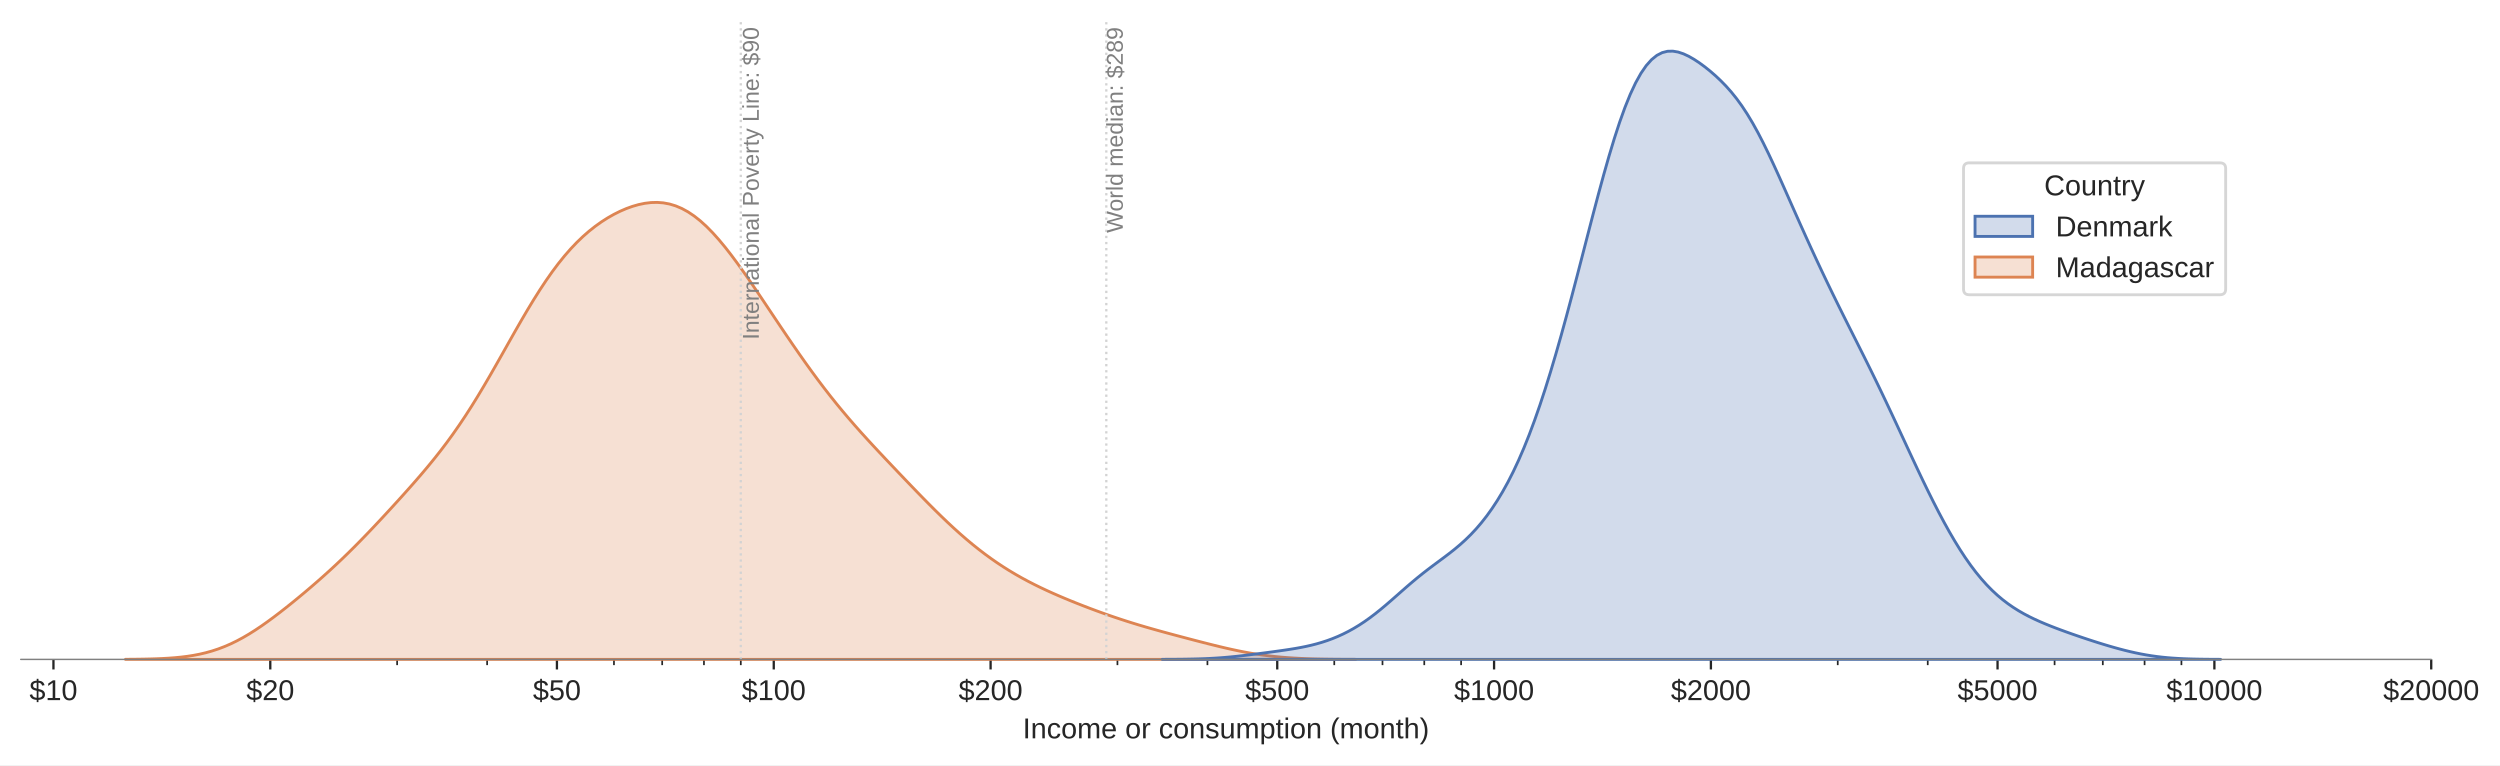
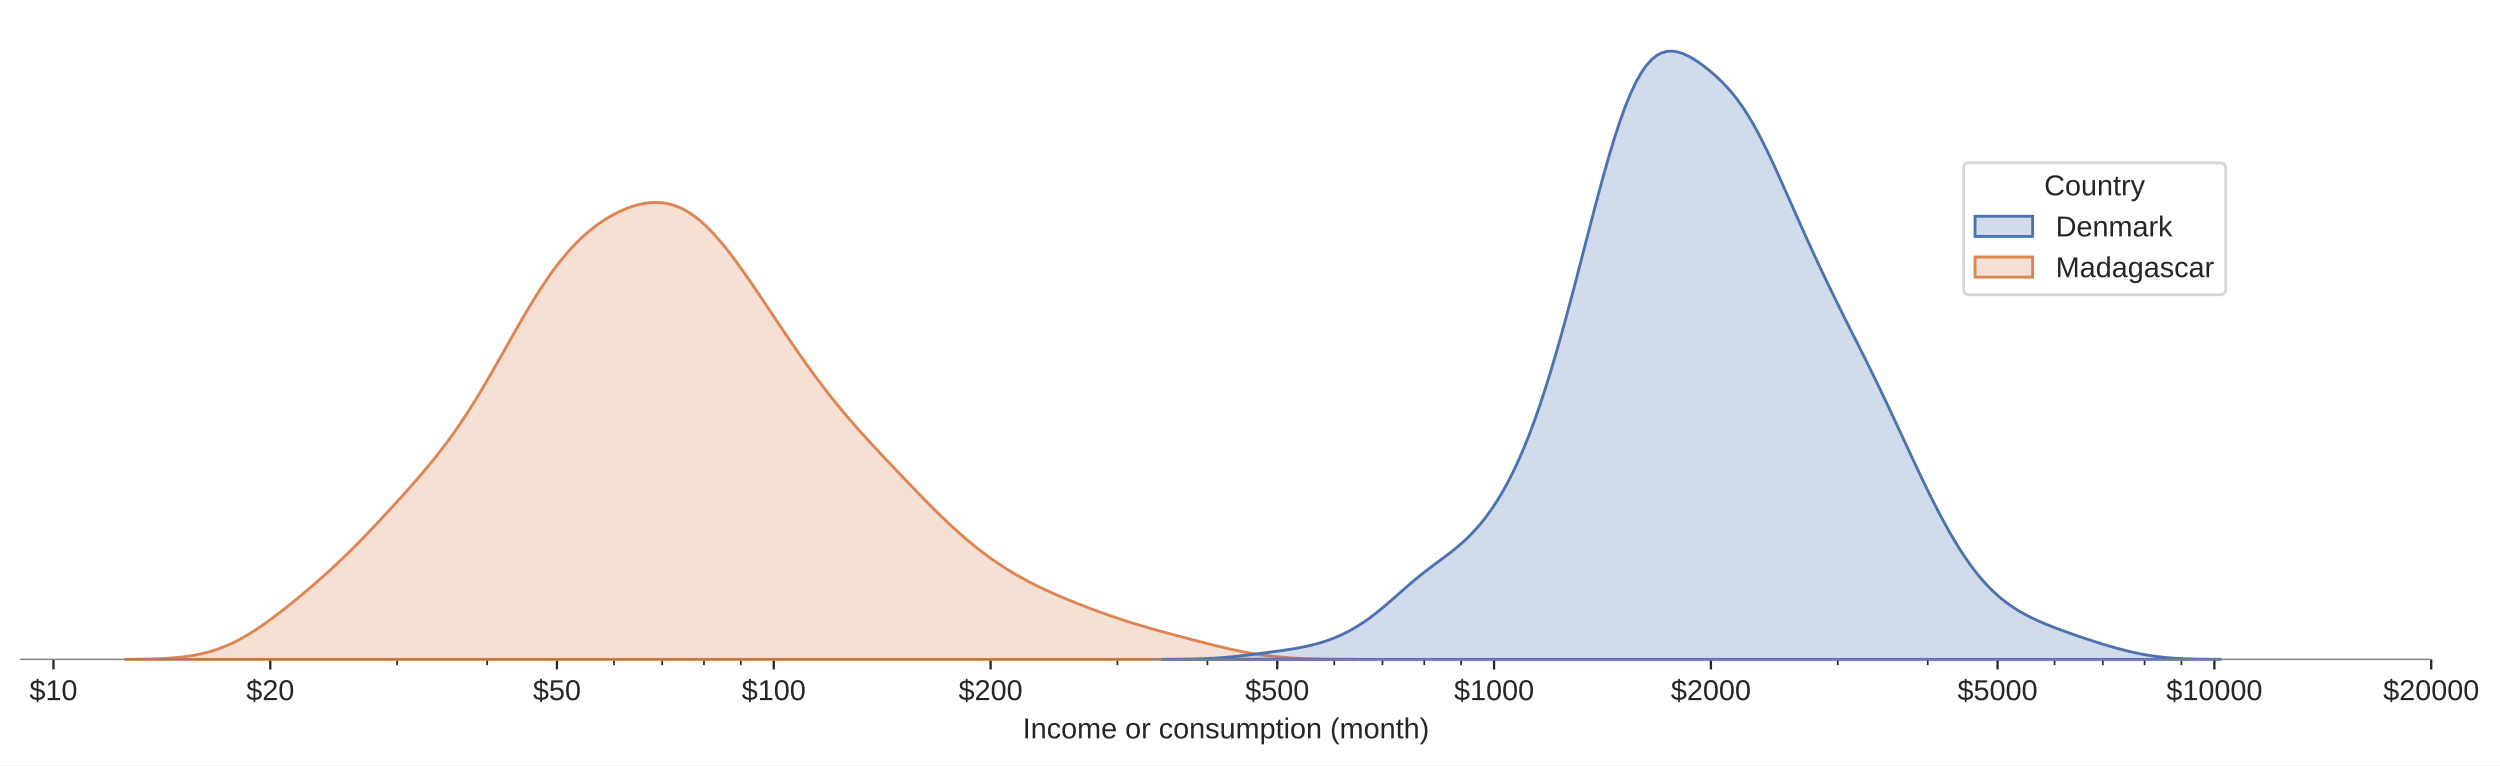
<svg xmlns="http://www.w3.org/2000/svg" xmlns:xlink="http://www.w3.org/1999/xlink" width="868.083pt" height="265.69pt" viewBox="0 0 868.083 265.69" version="1.1">
  <defs>
    <style type="text/css">*{stroke-linejoin: round; stroke-linecap: butt}</style>
  </defs>
  <g id="figure_1">
    <g id="patch_1">
      <path d="M 0 265.69  L 868.083 265.69  L 868.083 0  L 0 0  z " style="fill: #ffffff" />
    </g>
    <g id="axes_1">
      <g id="patch_2">
        <path d="M 7.2 228.96  L 844.2 228.96  L 844.2 7.2  L 7.2 7.2  z " style="fill: #ffffff" />
      </g>
      <g id="matplotlib.axis_1">
        <g id="xtick_1">
          <g id="line2d_1">
            <defs>
-               <path id="m0b70993d41" d="M 0 0  L 0 3.5  " style="stroke: #262626; stroke-width: 0.8" />
+               <path id="m5a8d6714c1" d="M 0 0  L 0 3.5  " style="stroke: #262626; stroke-width: 0.8" />
            </defs>
            <g>
-               <use xlink:href="#m0b70993d41" x="18.559" y="228.96" style="fill: #262626; stroke: #262626; stroke-width: 0.8" />
+               <use xlink:href="#m5a8d6714c1" x="18.559" y="228.96" style="fill: #262626; stroke: #262626; stroke-width: 0.8" />
            </g>
          </g>
          <g id="text_1">
            <text style="font-size: 10px; font-family: 'Arial', 'DejaVu Sans', 'Liberation Sans', 'Bitstream Vera Sans', sans-serif; text-anchor: middle; fill: #262626" x="18.559" y="243.118" transform="rotate(-0 18.55893 243.1178)">$10</text>
          </g>
        </g>
        <g id="xtick_2">
          <g id="line2d_2">
            <g>
-               <use xlink:href="#m0b70993d41" x="93.851" y="228.96" style="fill: #262626; stroke: #262626; stroke-width: 0.8" />
+               <use xlink:href="#m5a8d6714c1" x="93.851" y="228.96" style="fill: #262626; stroke: #262626; stroke-width: 0.8" />
            </g>
          </g>
          <g id="text_2">
            <text style="font-size: 10px; font-family: 'Arial', 'DejaVu Sans', 'Liberation Sans', 'Bitstream Vera Sans', sans-serif; text-anchor: middle; fill: #262626" x="93.851" y="243.118" transform="rotate(-0 93.8514 243.1178)">$20</text>
          </g>
        </g>
        <g id="xtick_3">
          <g id="line2d_3">
            <g>
-               <use xlink:href="#m0b70993d41" x="193.383" y="228.96" style="fill: #262626; stroke: #262626; stroke-width: 0.8" />
+               <use xlink:href="#m5a8d6714c1" x="193.383" y="228.96" style="fill: #262626; stroke: #262626; stroke-width: 0.8" />
            </g>
          </g>
          <g id="text_3">
            <text style="font-size: 10px; font-family: 'Arial', 'DejaVu Sans', 'Liberation Sans', 'Bitstream Vera Sans', sans-serif; text-anchor: middle; fill: #262626" x="193.383" y="243.118" transform="rotate(-0 193.3826 243.1178)">$50</text>
          </g>
        </g>
        <g id="xtick_4">
          <g id="line2d_4">
            <g>
-               <use xlink:href="#m0b70993d41" x="268.675" y="228.96" style="fill: #262626; stroke: #262626; stroke-width: 0.8" />
+               <use xlink:href="#m5a8d6714c1" x="268.675" y="228.96" style="fill: #262626; stroke: #262626; stroke-width: 0.8" />
            </g>
          </g>
          <g id="text_4">
            <text style="font-size: 10px; font-family: 'Arial', 'DejaVu Sans', 'Liberation Sans', 'Bitstream Vera Sans', sans-serif; text-anchor: middle; fill: #262626" x="268.675" y="243.118" transform="rotate(-0 268.6751 243.1178)">$100</text>
          </g>
        </g>
        <g id="xtick_5">
          <g id="line2d_5">
            <g>
-               <use xlink:href="#m0b70993d41" x="343.968" y="228.96" style="fill: #262626; stroke: #262626; stroke-width: 0.8" />
+               <use xlink:href="#m5a8d6714c1" x="343.968" y="228.96" style="fill: #262626; stroke: #262626; stroke-width: 0.8" />
            </g>
          </g>
          <g id="text_5">
            <text style="font-size: 10px; font-family: 'Arial', 'DejaVu Sans', 'Liberation Sans', 'Bitstream Vera Sans', sans-serif; text-anchor: middle; fill: #262626" x="343.968" y="243.118" transform="rotate(-0 343.9676 243.1178)">$200</text>
          </g>
        </g>
        <g id="xtick_6">
          <g id="line2d_6">
            <g>
-               <use xlink:href="#m0b70993d41" x="443.499" y="228.96" style="fill: #262626; stroke: #262626; stroke-width: 0.8" />
+               <use xlink:href="#m5a8d6714c1" x="443.499" y="228.96" style="fill: #262626; stroke: #262626; stroke-width: 0.8" />
            </g>
          </g>
          <g id="text_6">
            <text style="font-size: 10px; font-family: 'Arial', 'DejaVu Sans', 'Liberation Sans', 'Bitstream Vera Sans', sans-serif; text-anchor: middle; fill: #262626" x="443.499" y="243.118" transform="rotate(-0 443.4988 243.1178)">$500</text>
          </g>
        </g>
        <g id="xtick_7">
          <g id="line2d_7">
            <g>
-               <use xlink:href="#m0b70993d41" x="518.791" y="228.96" style="fill: #262626; stroke: #262626; stroke-width: 0.8" />
+               <use xlink:href="#m5a8d6714c1" x="518.791" y="228.96" style="fill: #262626; stroke: #262626; stroke-width: 0.8" />
            </g>
          </g>
          <g id="text_7">
            <text style="font-size: 10px; font-family: 'Arial', 'DejaVu Sans', 'Liberation Sans', 'Bitstream Vera Sans', sans-serif; text-anchor: middle; fill: #262626" x="518.791" y="243.118" transform="rotate(-0 518.7913 243.1178)">$1000</text>
          </g>
        </g>
        <g id="xtick_8">
          <g id="line2d_8">
            <g>
-               <use xlink:href="#m0b70993d41" x="594.084" y="228.96" style="fill: #262626; stroke: #262626; stroke-width: 0.8" />
+               <use xlink:href="#m5a8d6714c1" x="594.084" y="228.96" style="fill: #262626; stroke: #262626; stroke-width: 0.8" />
            </g>
          </g>
          <g id="text_8">
            <text style="font-size: 10px; font-family: 'Arial', 'DejaVu Sans', 'Liberation Sans', 'Bitstream Vera Sans', sans-serif; text-anchor: middle; fill: #262626" x="594.084" y="243.118" transform="rotate(-0 594.0838 243.1178)">$2000</text>
          </g>
        </g>
        <g id="xtick_9">
          <g id="line2d_9">
            <g>
-               <use xlink:href="#m0b70993d41" x="693.615" y="228.96" style="fill: #262626; stroke: #262626; stroke-width: 0.8" />
+               <use xlink:href="#m5a8d6714c1" x="693.615" y="228.96" style="fill: #262626; stroke: #262626; stroke-width: 0.8" />
            </g>
          </g>
          <g id="text_9">
            <text style="font-size: 10px; font-family: 'Arial', 'DejaVu Sans', 'Liberation Sans', 'Bitstream Vera Sans', sans-serif; text-anchor: middle; fill: #262626" x="693.615" y="243.118" transform="rotate(-0 693.615 243.1178)">$5000</text>
          </g>
        </g>
        <g id="xtick_10">
          <g id="line2d_10">
            <g>
-               <use xlink:href="#m0b70993d41" x="768.908" y="228.96" style="fill: #262626; stroke: #262626; stroke-width: 0.8" />
+               <use xlink:href="#m5a8d6714c1" x="768.908" y="228.96" style="fill: #262626; stroke: #262626; stroke-width: 0.8" />
            </g>
          </g>
          <g id="text_10">
            <text style="font-size: 10px; font-family: 'Arial', 'DejaVu Sans', 'Liberation Sans', 'Bitstream Vera Sans', sans-serif; text-anchor: middle; fill: #262626" x="768.908" y="243.118" transform="rotate(-0 768.9075 243.1178)">$10000</text>
          </g>
        </g>
        <g id="xtick_11">
          <g id="line2d_11">
            <g>
-               <use xlink:href="#m0b70993d41" x="844.2" y="228.96" style="fill: #262626; stroke: #262626; stroke-width: 0.8" />
+               <use xlink:href="#m5a8d6714c1" x="844.2" y="228.96" style="fill: #262626; stroke: #262626; stroke-width: 0.8" />
            </g>
          </g>
          <g id="text_11">
            <text style="font-size: 10px; font-family: 'Arial', 'DejaVu Sans', 'Liberation Sans', 'Bitstream Vera Sans', sans-serif; text-anchor: middle; fill: #262626" x="844.2" y="243.118" transform="rotate(-0 844.2 243.1178)">$20000</text>
          </g>
        </g>
        <g id="xtick_12">
          <g id="line2d_12">
            <defs>
-               <path id="md8cd0e84b5" d="M 0 0  L 0 2  " style="stroke: #262626; stroke-width: 0.6" />
+               <path id="md06a1cf1b7" d="M 0 0  L 0 2  " style="stroke: #262626; stroke-width: 0.6" />
            </defs>
            <g>
-               <use xlink:href="#md8cd0e84b5" x="137.895" y="228.96" style="fill: #262626; stroke: #262626; stroke-width: 0.6" />
+               <use xlink:href="#md06a1cf1b7" x="137.895" y="228.96" style="fill: #262626; stroke: #262626; stroke-width: 0.6" />
            </g>
          </g>
        </g>
        <g id="xtick_13">
          <g id="line2d_13">
            <g>
-               <use xlink:href="#md8cd0e84b5" x="169.144" y="228.96" style="fill: #262626; stroke: #262626; stroke-width: 0.6" />
+               <use xlink:href="#md06a1cf1b7" x="169.144" y="228.96" style="fill: #262626; stroke: #262626; stroke-width: 0.6" />
            </g>
          </g>
        </g>
        <g id="xtick_14">
          <g id="line2d_14">
            <g>
-               <use xlink:href="#md8cd0e84b5" x="213.187" y="228.96" style="fill: #262626; stroke: #262626; stroke-width: 0.6" />
+               <use xlink:href="#md06a1cf1b7" x="213.187" y="228.96" style="fill: #262626; stroke: #262626; stroke-width: 0.6" />
            </g>
          </g>
        </g>
        <g id="xtick_15">
          <g id="line2d_15">
            <g>
-               <use xlink:href="#md8cd0e84b5" x="229.932" y="228.96" style="fill: #262626; stroke: #262626; stroke-width: 0.6" />
+               <use xlink:href="#md06a1cf1b7" x="229.932" y="228.96" style="fill: #262626; stroke: #262626; stroke-width: 0.6" />
            </g>
          </g>
        </g>
        <g id="xtick_16">
          <g id="line2d_16">
            <g>
-               <use xlink:href="#md8cd0e84b5" x="244.436" y="228.96" style="fill: #262626; stroke: #262626; stroke-width: 0.6" />
+               <use xlink:href="#md06a1cf1b7" x="244.436" y="228.96" style="fill: #262626; stroke: #262626; stroke-width: 0.6" />
            </g>
          </g>
        </g>
        <g id="xtick_17">
          <g id="line2d_17">
            <g>
-               <use xlink:href="#md8cd0e84b5" x="257.23" y="228.96" style="fill: #262626; stroke: #262626; stroke-width: 0.6" />
+               <use xlink:href="#md06a1cf1b7" x="257.23" y="228.96" style="fill: #262626; stroke: #262626; stroke-width: 0.6" />
            </g>
          </g>
        </g>
        <g id="xtick_18">
          <g id="line2d_18">
            <g>
-               <use xlink:href="#md8cd0e84b5" x="388.011" y="228.96" style="fill: #262626; stroke: #262626; stroke-width: 0.6" />
+               <use xlink:href="#md06a1cf1b7" x="388.011" y="228.96" style="fill: #262626; stroke: #262626; stroke-width: 0.6" />
            </g>
          </g>
        </g>
        <g id="xtick_19">
          <g id="line2d_19">
            <g>
-               <use xlink:href="#md8cd0e84b5" x="419.26" y="228.96" style="fill: #262626; stroke: #262626; stroke-width: 0.6" />
+               <use xlink:href="#md06a1cf1b7" x="419.26" y="228.96" style="fill: #262626; stroke: #262626; stroke-width: 0.6" />
            </g>
          </g>
        </g>
        <g id="xtick_20">
          <g id="line2d_20">
            <g>
-               <use xlink:href="#md8cd0e84b5" x="463.303" y="228.96" style="fill: #262626; stroke: #262626; stroke-width: 0.6" />
+               <use xlink:href="#md06a1cf1b7" x="463.303" y="228.96" style="fill: #262626; stroke: #262626; stroke-width: 0.6" />
            </g>
          </g>
        </g>
        <g id="xtick_21">
          <g id="line2d_21">
            <g>
-               <use xlink:href="#md8cd0e84b5" x="480.048" y="228.96" style="fill: #262626; stroke: #262626; stroke-width: 0.6" />
+               <use xlink:href="#md06a1cf1b7" x="480.048" y="228.96" style="fill: #262626; stroke: #262626; stroke-width: 0.6" />
            </g>
          </g>
        </g>
        <g id="xtick_22">
          <g id="line2d_22">
            <g>
-               <use xlink:href="#md8cd0e84b5" x="494.553" y="228.96" style="fill: #262626; stroke: #262626; stroke-width: 0.6" />
+               <use xlink:href="#md06a1cf1b7" x="494.553" y="228.96" style="fill: #262626; stroke: #262626; stroke-width: 0.6" />
            </g>
          </g>
        </g>
        <g id="xtick_23">
          <g id="line2d_23">
            <g>
-               <use xlink:href="#md8cd0e84b5" x="507.347" y="228.96" style="fill: #262626; stroke: #262626; stroke-width: 0.6" />
+               <use xlink:href="#md06a1cf1b7" x="507.347" y="228.96" style="fill: #262626; stroke: #262626; stroke-width: 0.6" />
            </g>
          </g>
        </g>
        <g id="xtick_24">
          <g id="line2d_24">
            <g>
-               <use xlink:href="#md8cd0e84b5" x="638.127" y="228.96" style="fill: #262626; stroke: #262626; stroke-width: 0.6" />
+               <use xlink:href="#md06a1cf1b7" x="638.127" y="228.96" style="fill: #262626; stroke: #262626; stroke-width: 0.6" />
            </g>
          </g>
        </g>
        <g id="xtick_25">
          <g id="line2d_25">
            <g>
-               <use xlink:href="#md8cd0e84b5" x="669.376" y="228.96" style="fill: #262626; stroke: #262626; stroke-width: 0.6" />
+               <use xlink:href="#md06a1cf1b7" x="669.376" y="228.96" style="fill: #262626; stroke: #262626; stroke-width: 0.6" />
            </g>
          </g>
        </g>
        <g id="xtick_26">
          <g id="line2d_26">
            <g>
-               <use xlink:href="#md8cd0e84b5" x="713.42" y="228.96" style="fill: #262626; stroke: #262626; stroke-width: 0.6" />
+               <use xlink:href="#md06a1cf1b7" x="713.42" y="228.96" style="fill: #262626; stroke: #262626; stroke-width: 0.6" />
            </g>
          </g>
        </g>
        <g id="xtick_27">
          <g id="line2d_27">
            <g>
-               <use xlink:href="#md8cd0e84b5" x="730.164" y="228.96" style="fill: #262626; stroke: #262626; stroke-width: 0.6" />
+               <use xlink:href="#md06a1cf1b7" x="730.164" y="228.96" style="fill: #262626; stroke: #262626; stroke-width: 0.6" />
            </g>
          </g>
        </g>
        <g id="xtick_28">
          <g id="line2d_28">
            <g>
-               <use xlink:href="#md8cd0e84b5" x="744.669" y="228.96" style="fill: #262626; stroke: #262626; stroke-width: 0.6" />
+               <use xlink:href="#md06a1cf1b7" x="744.669" y="228.96" style="fill: #262626; stroke: #262626; stroke-width: 0.6" />
            </g>
          </g>
        </g>
        <g id="xtick_29">
          <g id="line2d_29">
            <g>
-               <use xlink:href="#md8cd0e84b5" x="757.463" y="228.96" style="fill: #262626; stroke: #262626; stroke-width: 0.6" />
+               <use xlink:href="#md06a1cf1b7" x="757.463" y="228.96" style="fill: #262626; stroke: #262626; stroke-width: 0.6" />
            </g>
          </g>
        </g>
        <g id="text_12">
          <text style="font-size: 10px; font-family: 'Arial', 'DejaVu Sans', 'Liberation Sans', 'Bitstream Vera Sans', sans-serif; text-anchor: middle; fill: #262626" x="425.7" y="256.385" transform="rotate(-0 425.7 256.385)">Income or consumption (month)</text>
        </g>
      </g>
      <g id="matplotlib.axis_2" />
      <g id="FillBetweenPolyCollection_1">
        <defs>
-           <path id="m5a617e065d" d="M 43.574 -36.759  L 43.574 -36.73  L 45.721 -36.73  L 47.867 -36.73  L 50.014 -36.73  L 52.16 -36.73  L 54.307 -36.73  L 56.454 -36.73  L 58.6 -36.73  L 60.747 -36.73  L 62.893 -36.73  L 65.04 -36.73  L 67.187 -36.73  L 69.333 -36.73  L 71.48 -36.73  L 73.626 -36.73  L 75.773 -36.73  L 77.92 -36.73  L 80.066 -36.73  L 82.213 -36.73  L 84.359 -36.73  L 86.506 -36.73  L 88.652 -36.73  L 90.799 -36.73  L 92.946 -36.73  L 95.092 -36.73  L 97.239 -36.73  L 99.385 -36.73  L 101.532 -36.73  L 103.679 -36.73  L 105.825 -36.73  L 107.972 -36.73  L 110.118 -36.73  L 112.265 -36.73  L 114.412 -36.73  L 116.558 -36.73  L 118.705 -36.73  L 120.851 -36.73  L 122.998 -36.73  L 125.144 -36.73  L 127.291 -36.73  L 129.438 -36.73  L 131.584 -36.73  L 133.731 -36.73  L 135.877 -36.73  L 138.024 -36.73  L 140.171 -36.73  L 142.317 -36.73  L 144.464 -36.73  L 146.61 -36.73  L 148.757 -36.73  L 150.904 -36.73  L 153.05 -36.73  L 155.197 -36.73  L 157.343 -36.73  L 159.49 -36.73  L 161.637 -36.73  L 163.783 -36.73  L 165.93 -36.73  L 168.076 -36.73  L 170.223 -36.73  L 172.369 -36.73  L 174.516 -36.73  L 176.663 -36.73  L 178.809 -36.73  L 180.956 -36.73  L 183.102 -36.73  L 185.249 -36.73  L 187.396 -36.73  L 189.542 -36.73  L 191.689 -36.73  L 193.835 -36.73  L 195.982 -36.73  L 198.129 -36.73  L 200.275 -36.73  L 202.422 -36.73  L 204.568 -36.73  L 206.715 -36.73  L 208.862 -36.73  L 211.008 -36.73  L 213.155 -36.73  L 215.301 -36.73  L 217.448 -36.73  L 219.594 -36.73  L 221.741 -36.73  L 223.888 -36.73  L 226.034 -36.73  L 228.181 -36.73  L 230.327 -36.73  L 232.474 -36.73  L 234.621 -36.73  L 236.767 -36.73  L 238.914 -36.73  L 241.06 -36.73  L 243.207 -36.73  L 245.354 -36.73  L 247.5 -36.73  L 249.647 -36.73  L 251.793 -36.73  L 253.94 -36.73  L 256.086 -36.73  L 258.233 -36.73  L 260.38 -36.73  L 262.526 -36.73  L 264.673 -36.73  L 266.819 -36.73  L 268.966 -36.73  L 271.113 -36.73  L 273.259 -36.73  L 275.406 -36.73  L 277.552 -36.73  L 279.699 -36.73  L 281.846 -36.73  L 283.992 -36.73  L 286.139 -36.73  L 288.285 -36.73  L 290.432 -36.73  L 292.579 -36.73  L 294.725 -36.73  L 296.872 -36.73  L 299.018 -36.73  L 301.165 -36.73  L 303.311 -36.73  L 305.458 -36.73  L 307.605 -36.73  L 309.751 -36.73  L 311.898 -36.73  L 314.044 -36.73  L 316.191 -36.73  L 318.338 -36.73  L 320.484 -36.73  L 322.631 -36.73  L 324.777 -36.73  L 326.924 -36.73  L 329.071 -36.73  L 331.217 -36.73  L 333.364 -36.73  L 335.51 -36.73  L 337.657 -36.73  L 339.803 -36.73  L 341.95 -36.73  L 344.097 -36.73  L 346.243 -36.73  L 348.39 -36.73  L 350.536 -36.73  L 352.683 -36.73  L 354.83 -36.73  L 356.976 -36.73  L 359.123 -36.73  L 361.269 -36.73  L 363.416 -36.73  L 365.563 -36.73  L 367.709 -36.73  L 369.856 -36.73  L 372.002 -36.73  L 374.149 -36.73  L 376.296 -36.73  L 378.442 -36.73  L 380.589 -36.73  L 382.735 -36.73  L 384.882 -36.73  L 387.028 -36.73  L 389.175 -36.73  L 391.322 -36.73  L 393.468 -36.73  L 395.615 -36.73  L 397.761 -36.73  L 399.908 -36.73  L 402.055 -36.73  L 404.201 -36.73  L 406.348 -36.73  L 408.494 -36.73  L 410.641 -36.73  L 412.788 -36.73  L 414.934 -36.73  L 417.081 -36.73  L 419.227 -36.73  L 421.374 -36.73  L 423.52 -36.73  L 425.667 -36.73  L 427.814 -36.73  L 429.96 -36.73  L 432.107 -36.73  L 434.253 -36.73  L 436.4 -36.73  L 438.547 -36.73  L 440.693 -36.73  L 442.84 -36.73  L 444.986 -36.73  L 447.133 -36.73  L 449.28 -36.73  L 451.426 -36.73  L 453.573 -36.73  L 455.719 -36.73  L 457.866 -36.73  L 460.013 -36.73  L 462.159 -36.73  L 464.306 -36.73  L 466.452 -36.73  L 468.599 -36.73  L 470.745 -36.73  L 470.745 -36.744  L 470.745 -36.744  L 468.599 -36.751  L 466.452 -36.762  L 464.306 -36.777  L 462.159 -36.799  L 460.013 -36.829  L 457.866 -36.869  L 455.719 -36.922  L 453.573 -36.992  L 451.426 -37.082  L 449.28 -37.194  L 447.133 -37.334  L 444.986 -37.504  L 442.84 -37.708  L 440.693 -37.947  L 438.547 -38.224  L 436.4 -38.54  L 434.253 -38.893  L 432.107 -39.284  L 429.96 -39.709  L 427.814 -40.166  L 425.667 -40.649  L 423.52 -41.156  L 421.374 -41.681  L 419.227 -42.219  L 417.081 -42.769  L 414.934 -43.325  L 412.788 -43.887  L 410.641 -44.453  L 408.494 -45.023  L 406.348 -45.599  L 404.201 -46.181  L 402.055 -46.773  L 399.908 -47.377  L 397.761 -47.995  L 395.615 -48.629  L 393.468 -49.283  L 391.322 -49.958  L 389.175 -50.653  L 387.028 -51.371  L 384.882 -52.11  L 382.735 -52.87  L 380.589 -53.651  L 378.442 -54.452  L 376.296 -55.273  L 374.149 -56.114  L 372.002 -56.976  L 369.856 -57.861  L 367.709 -58.772  L 365.563 -59.711  L 363.416 -60.684  L 361.269 -61.695  L 359.123 -62.75  L 356.976 -63.853  L 354.83 -65.01  L 352.683 -66.226  L 350.536 -67.506  L 348.39 -68.853  L 346.243 -70.272  L 344.097 -71.764  L 341.95 -73.331  L 339.803 -74.974  L 337.657 -76.693  L 335.51 -78.487  L 333.364 -80.352  L 331.217 -82.285  L 329.071 -84.282  L 326.924 -86.336  L 324.777 -88.44  L 322.631 -90.586  L 320.484 -92.767  L 318.338 -94.974  L 316.191 -97.2  L 314.044 -99.44  L 311.898 -101.69  L 309.751 -103.949  L 307.605 -106.217  L 305.458 -108.499  L 303.311 -110.802  L 301.165 -113.132  L 299.018 -115.5  L 296.872 -117.914  L 294.725 -120.386  L 292.579 -122.922  L 290.432 -125.529  L 288.285 -128.212  L 286.139 -130.972  L 283.992 -133.81  L 281.846 -136.722  L 279.699 -139.702  L 277.552 -142.746  L 275.406 -145.844  L 273.259 -148.988  L 271.113 -152.166  L 268.966 -155.368  L 266.819 -158.579  L 264.673 -161.787  L 262.526 -164.973  L 260.38 -168.119  L 258.233 -171.203  L 256.086 -174.203  L 253.94 -177.091  L 251.793 -179.843  L 249.647 -182.432  L 247.5 -184.831  L 245.354 -187.017  L 243.207 -188.97  L 241.06 -190.673  L 238.914 -192.115  L 236.767 -193.291  L 234.621 -194.201  L 232.474 -194.851  L 230.327 -195.249  L 228.181 -195.412  L 226.034 -195.354  L 223.888 -195.093  L 221.741 -194.646  L 219.594 -194.028  L 217.448 -193.252  L 215.301 -192.325  L 213.155 -191.252  L 211.008 -190.032  L 208.862 -188.662  L 206.715 -187.134  L 204.568 -185.438  L 202.422 -183.564  L 200.275 -181.502  L 198.129 -179.242  L 195.982 -176.779  L 193.835 -174.111  L 191.689 -171.241  L 189.542 -168.176  L 187.396 -164.93  L 185.249 -161.522  L 183.102 -157.974  L 180.956 -154.313  L 178.809 -150.571  L 176.663 -146.778  L 174.516 -142.967  L 172.369 -139.172  L 170.223 -135.421  L 168.076 -131.743  L 165.93 -128.159  L 163.783 -124.689  L 161.637 -121.344  L 159.49 -118.132  L 157.343 -115.052  L 155.197 -112.101  L 153.05 -109.27  L 150.904 -106.547  L 148.757 -103.917  L 146.61 -101.364  L 144.464 -98.874  L 142.317 -96.432  L 140.171 -94.028  L 138.024 -91.652  L 135.877 -89.3  L 133.731 -86.97  L 131.584 -84.664  L 129.438 -82.383  L 127.291 -80.133  L 125.144 -77.919  L 122.998 -75.747  L 120.851 -73.62  L 118.705 -71.541  L 116.558 -69.51  L 114.412 -67.528  L 112.265 -65.591  L 110.118 -63.696  L 107.972 -61.839  L 105.825 -60.017  L 103.679 -58.229  L 101.532 -56.473  L 99.385 -54.753  L 97.239 -53.071  L 95.092 -51.436  L 92.946 -49.856  L 90.799 -48.34  L 88.652 -46.9  L 86.506 -45.547  L 84.359 -44.29  L 82.213 -43.138  L 80.066 -42.096  L 77.92 -41.167  L 75.773 -40.35  L 73.626 -39.645  L 71.48 -39.044  L 69.333 -38.541  L 67.187 -38.127  L 65.04 -37.792  L 62.893 -37.525  L 60.747 -37.316  L 58.6 -37.155  L 56.454 -37.034  L 54.307 -36.944  L 52.16 -36.878  L 50.014 -36.831  L 47.867 -36.797  L 45.721 -36.774  L 43.574 -36.759  z " style="stroke: #dd8452" />
+           <path id="m5c5af961bf" d="M 43.574 -36.759  L 43.574 -36.73  L 45.721 -36.73  L 47.867 -36.73  L 50.014 -36.73  L 52.16 -36.73  L 54.307 -36.73  L 56.454 -36.73  L 58.6 -36.73  L 60.747 -36.73  L 62.893 -36.73  L 65.04 -36.73  L 67.187 -36.73  L 69.333 -36.73  L 71.48 -36.73  L 73.626 -36.73  L 75.773 -36.73  L 77.92 -36.73  L 80.066 -36.73  L 82.213 -36.73  L 84.359 -36.73  L 86.506 -36.73  L 88.652 -36.73  L 90.799 -36.73  L 92.946 -36.73  L 95.092 -36.73  L 97.239 -36.73  L 99.385 -36.73  L 101.532 -36.73  L 103.679 -36.73  L 105.825 -36.73  L 107.972 -36.73  L 110.118 -36.73  L 112.265 -36.73  L 114.412 -36.73  L 116.558 -36.73  L 118.705 -36.73  L 120.851 -36.73  L 122.998 -36.73  L 125.144 -36.73  L 127.291 -36.73  L 129.438 -36.73  L 131.584 -36.73  L 133.731 -36.73  L 135.877 -36.73  L 138.024 -36.73  L 140.171 -36.73  L 142.317 -36.73  L 144.464 -36.73  L 146.61 -36.73  L 148.757 -36.73  L 150.904 -36.73  L 153.05 -36.73  L 155.197 -36.73  L 157.343 -36.73  L 159.49 -36.73  L 161.637 -36.73  L 163.783 -36.73  L 165.93 -36.73  L 168.076 -36.73  L 170.223 -36.73  L 172.369 -36.73  L 174.516 -36.73  L 176.663 -36.73  L 178.809 -36.73  L 180.956 -36.73  L 183.102 -36.73  L 185.249 -36.73  L 187.396 -36.73  L 189.542 -36.73  L 191.689 -36.73  L 193.835 -36.73  L 195.982 -36.73  L 198.129 -36.73  L 200.275 -36.73  L 202.422 -36.73  L 204.568 -36.73  L 206.715 -36.73  L 208.862 -36.73  L 211.008 -36.73  L 213.155 -36.73  L 215.301 -36.73  L 217.448 -36.73  L 219.594 -36.73  L 221.741 -36.73  L 223.888 -36.73  L 226.034 -36.73  L 228.181 -36.73  L 230.327 -36.73  L 232.474 -36.73  L 234.621 -36.73  L 236.767 -36.73  L 238.914 -36.73  L 241.06 -36.73  L 243.207 -36.73  L 245.354 -36.73  L 247.5 -36.73  L 249.647 -36.73  L 251.793 -36.73  L 253.94 -36.73  L 256.086 -36.73  L 258.233 -36.73  L 260.38 -36.73  L 262.526 -36.73  L 264.673 -36.73  L 266.819 -36.73  L 268.966 -36.73  L 271.113 -36.73  L 273.259 -36.73  L 275.406 -36.73  L 277.552 -36.73  L 279.699 -36.73  L 281.846 -36.73  L 283.992 -36.73  L 286.139 -36.73  L 288.285 -36.73  L 290.432 -36.73  L 292.579 -36.73  L 294.725 -36.73  L 296.872 -36.73  L 299.018 -36.73  L 301.165 -36.73  L 303.311 -36.73  L 305.458 -36.73  L 307.605 -36.73  L 309.751 -36.73  L 311.898 -36.73  L 314.044 -36.73  L 316.191 -36.73  L 318.338 -36.73  L 320.484 -36.73  L 322.631 -36.73  L 324.777 -36.73  L 326.924 -36.73  L 329.071 -36.73  L 331.217 -36.73  L 333.364 -36.73  L 335.51 -36.73  L 337.657 -36.73  L 339.803 -36.73  L 341.95 -36.73  L 344.097 -36.73  L 346.243 -36.73  L 348.39 -36.73  L 350.536 -36.73  L 352.683 -36.73  L 354.83 -36.73  L 356.976 -36.73  L 359.123 -36.73  L 361.269 -36.73  L 363.416 -36.73  L 365.563 -36.73  L 367.709 -36.73  L 369.856 -36.73  L 372.002 -36.73  L 374.149 -36.73  L 376.296 -36.73  L 378.442 -36.73  L 380.589 -36.73  L 382.735 -36.73  L 384.882 -36.73  L 387.028 -36.73  L 389.175 -36.73  L 391.322 -36.73  L 393.468 -36.73  L 395.615 -36.73  L 397.761 -36.73  L 399.908 -36.73  L 402.055 -36.73  L 404.201 -36.73  L 406.348 -36.73  L 408.494 -36.73  L 410.641 -36.73  L 412.788 -36.73  L 414.934 -36.73  L 417.081 -36.73  L 419.227 -36.73  L 421.374 -36.73  L 423.52 -36.73  L 425.667 -36.73  L 427.814 -36.73  L 429.96 -36.73  L 432.107 -36.73  L 434.253 -36.73  L 436.4 -36.73  L 438.547 -36.73  L 440.693 -36.73  L 442.84 -36.73  L 444.986 -36.73  L 447.133 -36.73  L 449.28 -36.73  L 451.426 -36.73  L 453.573 -36.73  L 455.719 -36.73  L 457.866 -36.73  L 460.013 -36.73  L 462.159 -36.73  L 464.306 -36.73  L 466.452 -36.73  L 468.599 -36.73  L 470.745 -36.73  L 470.745 -36.744  L 470.745 -36.744  L 468.599 -36.751  L 466.452 -36.762  L 464.306 -36.777  L 462.159 -36.799  L 460.013 -36.829  L 457.866 -36.869  L 455.719 -36.922  L 453.573 -36.992  L 451.426 -37.082  L 449.28 -37.194  L 447.133 -37.334  L 444.986 -37.504  L 442.84 -37.708  L 440.693 -37.947  L 438.547 -38.224  L 436.4 -38.54  L 434.253 -38.893  L 432.107 -39.284  L 429.96 -39.709  L 427.814 -40.166  L 425.667 -40.649  L 423.52 -41.156  L 421.374 -41.681  L 419.227 -42.219  L 417.081 -42.769  L 414.934 -43.325  L 412.788 -43.887  L 410.641 -44.453  L 408.494 -45.023  L 406.348 -45.599  L 404.201 -46.181  L 402.055 -46.773  L 399.908 -47.377  L 397.761 -47.995  L 395.615 -48.629  L 393.468 -49.283  L 391.322 -49.958  L 389.175 -50.653  L 387.028 -51.371  L 384.882 -52.11  L 382.735 -52.87  L 380.589 -53.651  L 378.442 -54.452  L 376.296 -55.273  L 374.149 -56.114  L 372.002 -56.976  L 369.856 -57.861  L 367.709 -58.772  L 365.563 -59.711  L 363.416 -60.684  L 361.269 -61.695  L 359.123 -62.75  L 356.976 -63.853  L 354.83 -65.01  L 352.683 -66.226  L 350.536 -67.506  L 348.39 -68.853  L 346.243 -70.272  L 344.097 -71.764  L 341.95 -73.331  L 339.803 -74.974  L 337.657 -76.693  L 335.51 -78.487  L 333.364 -80.352  L 331.217 -82.285  L 329.071 -84.282  L 326.924 -86.336  L 324.777 -88.44  L 322.631 -90.586  L 320.484 -92.767  L 318.338 -94.974  L 316.191 -97.2  L 314.044 -99.44  L 311.898 -101.69  L 309.751 -103.949  L 307.605 -106.217  L 305.458 -108.499  L 303.311 -110.802  L 301.165 -113.132  L 299.018 -115.5  L 296.872 -117.914  L 294.725 -120.386  L 292.579 -122.922  L 290.432 -125.529  L 288.285 -128.212  L 286.139 -130.972  L 283.992 -133.81  L 281.846 -136.722  L 279.699 -139.702  L 277.552 -142.746  L 275.406 -145.844  L 273.259 -148.988  L 271.113 -152.166  L 268.966 -155.368  L 266.819 -158.579  L 264.673 -161.787  L 262.526 -164.973  L 260.38 -168.119  L 258.233 -171.203  L 256.086 -174.203  L 253.94 -177.091  L 251.793 -179.843  L 249.647 -182.432  L 247.5 -184.831  L 245.354 -187.017  L 243.207 -188.97  L 241.06 -190.673  L 238.914 -192.115  L 236.767 -193.291  L 234.621 -194.201  L 232.474 -194.851  L 230.327 -195.249  L 228.181 -195.412  L 226.034 -195.354  L 223.888 -195.093  L 221.741 -194.646  L 219.594 -194.028  L 217.448 -193.252  L 215.301 -192.325  L 213.155 -191.252  L 211.008 -190.032  L 208.862 -188.662  L 206.715 -187.134  L 204.568 -185.438  L 202.422 -183.564  L 200.275 -181.502  L 198.129 -179.242  L 195.982 -176.779  L 193.835 -174.111  L 191.689 -171.241  L 189.542 -168.176  L 187.396 -164.93  L 185.249 -161.522  L 183.102 -157.974  L 180.956 -154.313  L 178.809 -150.571  L 176.663 -146.778  L 174.516 -142.967  L 172.369 -139.172  L 170.223 -135.421  L 168.076 -131.743  L 165.93 -128.159  L 163.783 -124.689  L 161.637 -121.344  L 159.49 -118.132  L 157.343 -115.052  L 155.197 -112.101  L 153.05 -109.27  L 150.904 -106.547  L 148.757 -103.917  L 146.61 -101.364  L 144.464 -98.874  L 142.317 -96.432  L 140.171 -94.028  L 138.024 -91.652  L 135.877 -89.3  L 133.731 -86.97  L 131.584 -84.664  L 129.438 -82.383  L 127.291 -80.133  L 125.144 -77.919  L 122.998 -75.747  L 120.851 -73.62  L 118.705 -71.541  L 116.558 -69.51  L 114.412 -67.528  L 112.265 -65.591  L 110.118 -63.696  L 107.972 -61.839  L 105.825 -60.017  L 103.679 -58.229  L 101.532 -56.473  L 99.385 -54.753  L 97.239 -53.071  L 95.092 -51.436  L 92.946 -49.856  L 90.799 -48.34  L 88.652 -46.9  L 86.506 -45.547  L 84.359 -44.29  L 82.213 -43.138  L 80.066 -42.096  L 77.92 -41.167  L 75.773 -40.35  L 73.626 -39.645  L 71.48 -39.044  L 69.333 -38.541  L 67.187 -38.127  L 65.04 -37.792  L 62.893 -37.525  L 60.747 -37.316  L 58.6 -37.155  L 56.454 -37.034  L 54.307 -36.944  L 52.16 -36.878  L 50.014 -36.831  L 47.867 -36.797  L 45.721 -36.774  L 43.574 -36.759  z " style="stroke: #dd8452" />
        </defs>
        <g>
-           <use xlink:href="#m5a617e065d" x="0" y="265.69" style="fill: #dd8452; fill-opacity: 0.25; stroke: #dd8452" />
+           <use xlink:href="#m5c5af961bf" x="0" y="265.69" style="fill: #dd8452; fill-opacity: 0.25; stroke: #dd8452" />
        </g>
      </g>
      <g id="FillBetweenPolyCollection_2">
        <defs>
-           <path id="m2319b66bf4" d="M 403.586 -36.741  L 403.586 -36.73  L 405.433 -36.73  L 407.28 -36.73  L 409.126 -36.73  L 410.973 -36.73  L 412.819 -36.73  L 414.666 -36.73  L 416.512 -36.73  L 418.359 -36.73  L 420.206 -36.73  L 422.052 -36.73  L 423.899 -36.73  L 425.745 -36.73  L 427.592 -36.73  L 429.439 -36.73  L 431.285 -36.73  L 433.132 -36.73  L 434.978 -36.73  L 436.825 -36.73  L 438.671 -36.73  L 440.518 -36.73  L 442.365 -36.73  L 444.211 -36.73  L 446.058 -36.73  L 447.904 -36.73  L 449.751 -36.73  L 451.597 -36.73  L 453.444 -36.73  L 455.291 -36.73  L 457.137 -36.73  L 458.984 -36.73  L 460.83 -36.73  L 462.677 -36.73  L 464.524 -36.73  L 466.37 -36.73  L 468.217 -36.73  L 470.063 -36.73  L 471.91 -36.73  L 473.756 -36.73  L 475.603 -36.73  L 477.45 -36.73  L 479.296 -36.73  L 481.143 -36.73  L 482.989 -36.73  L 484.836 -36.73  L 486.682 -36.73  L 488.529 -36.73  L 490.376 -36.73  L 492.222 -36.73  L 494.069 -36.73  L 495.915 -36.73  L 497.762 -36.73  L 499.609 -36.73  L 501.455 -36.73  L 503.302 -36.73  L 505.148 -36.73  L 506.995 -36.73  L 508.841 -36.73  L 510.688 -36.73  L 512.535 -36.73  L 514.381 -36.73  L 516.228 -36.73  L 518.074 -36.73  L 519.921 -36.73  L 521.768 -36.73  L 523.614 -36.73  L 525.461 -36.73  L 527.307 -36.73  L 529.154 -36.73  L 531 -36.73  L 532.847 -36.73  L 534.694 -36.73  L 536.54 -36.73  L 538.387 -36.73  L 540.233 -36.73  L 542.08 -36.73  L 543.926 -36.73  L 545.773 -36.73  L 547.62 -36.73  L 549.466 -36.73  L 551.313 -36.73  L 553.159 -36.73  L 555.006 -36.73  L 556.853 -36.73  L 558.699 -36.73  L 560.546 -36.73  L 562.392 -36.73  L 564.239 -36.73  L 566.085 -36.73  L 567.932 -36.73  L 569.779 -36.73  L 571.625 -36.73  L 573.472 -36.73  L 575.318 -36.73  L 577.165 -36.73  L 579.011 -36.73  L 580.858 -36.73  L 582.705 -36.73  L 584.551 -36.73  L 586.398 -36.73  L 588.244 -36.73  L 590.091 -36.73  L 591.938 -36.73  L 593.784 -36.73  L 595.631 -36.73  L 597.477 -36.73  L 599.324 -36.73  L 601.17 -36.73  L 603.017 -36.73  L 604.864 -36.73  L 606.71 -36.73  L 608.557 -36.73  L 610.403 -36.73  L 612.25 -36.73  L 614.097 -36.73  L 615.943 -36.73  L 617.79 -36.73  L 619.636 -36.73  L 621.483 -36.73  L 623.329 -36.73  L 625.176 -36.73  L 627.023 -36.73  L 628.869 -36.73  L 630.716 -36.73  L 632.562 -36.73  L 634.409 -36.73  L 636.255 -36.73  L 638.102 -36.73  L 639.949 -36.73  L 641.795 -36.73  L 643.642 -36.73  L 645.488 -36.73  L 647.335 -36.73  L 649.182 -36.73  L 651.028 -36.73  L 652.875 -36.73  L 654.721 -36.73  L 656.568 -36.73  L 658.414 -36.73  L 660.261 -36.73  L 662.108 -36.73  L 663.954 -36.73  L 665.801 -36.73  L 667.647 -36.73  L 669.494 -36.73  L 671.341 -36.73  L 673.187 -36.73  L 675.034 -36.73  L 676.88 -36.73  L 678.727 -36.73  L 680.573 -36.73  L 682.42 -36.73  L 684.267 -36.73  L 686.113 -36.73  L 687.96 -36.73  L 689.806 -36.73  L 691.653 -36.73  L 693.499 -36.73  L 695.346 -36.73  L 697.193 -36.73  L 699.039 -36.73  L 700.886 -36.73  L 702.732 -36.73  L 704.579 -36.73  L 706.426 -36.73  L 708.272 -36.73  L 710.119 -36.73  L 711.965 -36.73  L 713.812 -36.73  L 715.658 -36.73  L 717.505 -36.73  L 719.352 -36.73  L 721.198 -36.73  L 723.045 -36.73  L 724.891 -36.73  L 726.738 -36.73  L 728.584 -36.73  L 730.431 -36.73  L 732.278 -36.73  L 734.124 -36.73  L 735.971 -36.73  L 737.817 -36.73  L 739.664 -36.73  L 741.511 -36.73  L 743.357 -36.73  L 745.204 -36.73  L 747.05 -36.73  L 748.897 -36.73  L 750.743 -36.73  L 752.59 -36.73  L 754.437 -36.73  L 756.283 -36.73  L 758.13 -36.73  L 759.976 -36.73  L 761.823 -36.73  L 763.67 -36.73  L 765.516 -36.73  L 767.363 -36.73  L 769.209 -36.73  L 771.056 -36.73  L 771.056 -36.743  L 771.056 -36.743  L 769.209 -36.752  L 767.363 -36.764  L 765.516 -36.783  L 763.67 -36.81  L 761.823 -36.847  L 759.976 -36.899  L 758.13 -36.969  L 756.283 -37.061  L 754.437 -37.179  L 752.59 -37.327  L 750.743 -37.509  L 748.897 -37.728  L 747.05 -37.987  L 745.204 -38.286  L 743.357 -38.625  L 741.511 -39.004  L 739.664 -39.419  L 737.817 -39.869  L 735.971 -40.35  L 734.124 -40.858  L 732.278 -41.39  L 730.431 -41.944  L 728.584 -42.516  L 726.738 -43.104  L 724.891 -43.707  L 723.045 -44.323  L 721.198 -44.953  L 719.352 -45.595  L 717.505 -46.251  L 715.658 -46.924  L 713.812 -47.616  L 711.965 -48.333  L 710.119 -49.081  L 708.272 -49.869  L 706.426 -50.707  L 704.579 -51.606  L 702.732 -52.58  L 700.886 -53.641  L 699.039 -54.805  L 697.193 -56.086  L 695.346 -57.498  L 693.499 -59.056  L 691.653 -60.773  L 689.806 -62.66  L 687.96 -64.726  L 686.113 -66.978  L 684.267 -69.42  L 682.42 -72.051  L 680.573 -74.868  L 678.727 -77.865  L 676.88 -81.031  L 675.034 -84.357  L 673.187 -87.826  L 671.341 -91.424  L 669.494 -95.135  L 667.647 -98.94  L 665.801 -102.82  L 663.954 -106.755  L 662.108 -110.725  L 660.261 -114.709  L 658.414 -118.687  L 656.568 -122.641  L 654.721 -126.557  L 652.875 -130.423  L 651.028 -134.237  L 649.182 -137.999  L 647.335 -141.717  L 645.488 -145.403  L 643.642 -149.074  L 641.795 -152.746  L 639.949 -156.437  L 638.102 -160.16  L 636.255 -163.928  L 634.409 -167.747  L 632.562 -171.624  L 630.716 -175.56  L 628.869 -179.555  L 627.023 -183.606  L 625.176 -187.708  L 623.329 -191.851  L 621.483 -196.016  L 619.636 -200.181  L 617.79 -204.312  L 615.943 -208.37  L 614.097 -212.311  L 612.25 -216.089  L 610.403 -219.663  L 608.557 -222.998  L 606.71 -226.074  L 604.864 -228.88  L 603.017 -231.424  L 601.17 -233.722  L 599.324 -235.803  L 597.477 -237.695  L 595.631 -239.43  L 593.784 -241.028  L 591.938 -242.505  L 590.091 -243.859  L 588.244 -245.079  L 586.398 -246.139  L 584.551 -247  L 582.705 -247.616  L 580.858 -247.93  L 579.011 -247.883  L 577.165 -247.414  L 575.318 -246.463  L 573.472 -244.976  L 571.625 -242.908  L 569.779 -240.224  L 567.932 -236.907  L 566.085 -232.958  L 564.239 -228.394  L 562.392 -223.255  L 560.546 -217.594  L 558.699 -211.481  L 556.853 -204.994  L 555.006 -198.217  L 553.159 -191.235  L 551.313 -184.131  L 549.466 -176.982  L 547.62 -169.858  L 545.773 -162.82  L 543.926 -155.924  L 542.08 -149.216  L 540.233 -142.738  L 538.387 -136.522  L 536.54 -130.597  L 534.694 -124.985  L 532.847 -119.702  L 531 -114.756  L 529.154 -110.15  L 527.307 -105.88  L 525.461 -101.935  L 523.614 -98.302  L 521.768 -94.964  L 519.921 -91.9  L 518.074 -89.092  L 516.228 -86.521  L 514.381 -84.168  L 512.535 -82.016  L 510.688 -80.047  L 508.841 -78.24  L 506.995 -76.575  L 505.148 -75.026  L 503.302 -73.566  L 501.455 -72.166  L 499.609 -70.796  L 497.762 -69.426  L 495.915 -68.034  L 494.069 -66.6  L 492.222 -65.116  L 490.376 -63.579  L 488.529 -61.996  L 486.682 -60.38  L 484.836 -58.751  L 482.989 -57.129  L 481.143 -55.537  L 479.296 -53.994  L 477.45 -52.519  L 475.603 -51.123  L 473.756 -49.816  L 471.91 -48.603  L 470.063 -47.485  L 468.217 -46.463  L 466.37 -45.532  L 464.524 -44.69  L 462.677 -43.932  L 460.83 -43.253  L 458.984 -42.649  L 457.137 -42.114  L 455.291 -41.642  L 453.444 -41.224  L 451.597 -40.854  L 449.751 -40.523  L 447.904 -40.222  L 446.058 -39.943  L 444.211 -39.679  L 442.365 -39.426  L 440.518 -39.177  L 438.671 -38.932  L 436.825 -38.691  L 434.978 -38.454  L 433.132 -38.225  L 431.285 -38.006  L 429.439 -37.801  L 427.592 -37.613  L 425.745 -37.445  L 423.899 -37.298  L 422.052 -37.172  L 420.206 -37.067  L 418.359 -36.982  L 416.512 -36.914  L 414.666 -36.862  L 412.819 -36.822  L 410.973 -36.793  L 409.126 -36.772  L 407.28 -36.758  L 405.433 -36.748  L 403.586 -36.741  z " style="stroke: #4c72b0" />
+           <path id="m35d45e223f" d="M 403.586 -36.741  L 403.586 -36.73  L 405.433 -36.73  L 407.28 -36.73  L 409.126 -36.73  L 410.973 -36.73  L 412.819 -36.73  L 414.666 -36.73  L 416.512 -36.73  L 418.359 -36.73  L 420.206 -36.73  L 422.052 -36.73  L 423.899 -36.73  L 425.745 -36.73  L 427.592 -36.73  L 429.439 -36.73  L 431.285 -36.73  L 433.132 -36.73  L 434.978 -36.73  L 436.825 -36.73  L 438.671 -36.73  L 440.518 -36.73  L 442.365 -36.73  L 444.211 -36.73  L 446.058 -36.73  L 447.904 -36.73  L 449.751 -36.73  L 451.597 -36.73  L 453.444 -36.73  L 455.291 -36.73  L 457.137 -36.73  L 458.984 -36.73  L 460.83 -36.73  L 462.677 -36.73  L 464.524 -36.73  L 466.37 -36.73  L 468.217 -36.73  L 470.063 -36.73  L 471.91 -36.73  L 473.756 -36.73  L 475.603 -36.73  L 477.45 -36.73  L 479.296 -36.73  L 481.143 -36.73  L 482.989 -36.73  L 484.836 -36.73  L 486.682 -36.73  L 488.529 -36.73  L 490.376 -36.73  L 492.222 -36.73  L 494.069 -36.73  L 495.915 -36.73  L 497.762 -36.73  L 499.609 -36.73  L 501.455 -36.73  L 503.302 -36.73  L 505.148 -36.73  L 506.995 -36.73  L 508.841 -36.73  L 510.688 -36.73  L 512.535 -36.73  L 514.381 -36.73  L 516.228 -36.73  L 518.074 -36.73  L 519.921 -36.73  L 521.768 -36.73  L 523.614 -36.73  L 525.461 -36.73  L 527.307 -36.73  L 529.154 -36.73  L 531 -36.73  L 532.847 -36.73  L 534.694 -36.73  L 536.54 -36.73  L 538.387 -36.73  L 540.233 -36.73  L 542.08 -36.73  L 543.926 -36.73  L 545.773 -36.73  L 547.62 -36.73  L 549.466 -36.73  L 551.313 -36.73  L 553.159 -36.73  L 555.006 -36.73  L 556.853 -36.73  L 558.699 -36.73  L 560.546 -36.73  L 562.392 -36.73  L 564.239 -36.73  L 566.085 -36.73  L 567.932 -36.73  L 569.779 -36.73  L 571.625 -36.73  L 573.472 -36.73  L 575.318 -36.73  L 577.165 -36.73  L 579.011 -36.73  L 580.858 -36.73  L 582.705 -36.73  L 584.551 -36.73  L 586.398 -36.73  L 588.244 -36.73  L 590.091 -36.73  L 591.938 -36.73  L 593.784 -36.73  L 595.631 -36.73  L 597.477 -36.73  L 599.324 -36.73  L 601.17 -36.73  L 603.017 -36.73  L 604.864 -36.73  L 606.71 -36.73  L 608.557 -36.73  L 610.403 -36.73  L 612.25 -36.73  L 614.097 -36.73  L 615.943 -36.73  L 617.79 -36.73  L 619.636 -36.73  L 621.483 -36.73  L 623.329 -36.73  L 625.176 -36.73  L 627.023 -36.73  L 628.869 -36.73  L 630.716 -36.73  L 632.562 -36.73  L 634.409 -36.73  L 636.255 -36.73  L 638.102 -36.73  L 639.949 -36.73  L 641.795 -36.73  L 643.642 -36.73  L 645.488 -36.73  L 647.335 -36.73  L 649.182 -36.73  L 651.028 -36.73  L 652.875 -36.73  L 654.721 -36.73  L 656.568 -36.73  L 658.414 -36.73  L 660.261 -36.73  L 662.108 -36.73  L 663.954 -36.73  L 665.801 -36.73  L 667.647 -36.73  L 669.494 -36.73  L 671.341 -36.73  L 673.187 -36.73  L 675.034 -36.73  L 676.88 -36.73  L 678.727 -36.73  L 680.573 -36.73  L 682.42 -36.73  L 684.267 -36.73  L 686.113 -36.73  L 687.96 -36.73  L 689.806 -36.73  L 691.653 -36.73  L 693.499 -36.73  L 695.346 -36.73  L 697.193 -36.73  L 699.039 -36.73  L 700.886 -36.73  L 702.732 -36.73  L 704.579 -36.73  L 706.426 -36.73  L 708.272 -36.73  L 710.119 -36.73  L 711.965 -36.73  L 713.812 -36.73  L 715.658 -36.73  L 717.505 -36.73  L 719.352 -36.73  L 721.198 -36.73  L 723.045 -36.73  L 724.891 -36.73  L 726.738 -36.73  L 728.584 -36.73  L 730.431 -36.73  L 732.278 -36.73  L 734.124 -36.73  L 735.971 -36.73  L 737.817 -36.73  L 739.664 -36.73  L 741.511 -36.73  L 743.357 -36.73  L 745.204 -36.73  L 747.05 -36.73  L 748.897 -36.73  L 750.743 -36.73  L 752.59 -36.73  L 754.437 -36.73  L 756.283 -36.73  L 758.13 -36.73  L 759.976 -36.73  L 761.823 -36.73  L 763.67 -36.73  L 765.516 -36.73  L 767.363 -36.73  L 769.209 -36.73  L 771.056 -36.73  L 771.056 -36.743  L 771.056 -36.743  L 769.209 -36.752  L 767.363 -36.764  L 765.516 -36.783  L 763.67 -36.81  L 761.823 -36.847  L 759.976 -36.899  L 758.13 -36.969  L 756.283 -37.061  L 754.437 -37.179  L 752.59 -37.327  L 750.743 -37.509  L 748.897 -37.728  L 747.05 -37.987  L 745.204 -38.286  L 743.357 -38.625  L 741.511 -39.004  L 739.664 -39.419  L 737.817 -39.869  L 735.971 -40.35  L 734.124 -40.858  L 732.278 -41.39  L 730.431 -41.944  L 728.584 -42.516  L 726.738 -43.104  L 724.891 -43.707  L 723.045 -44.323  L 721.198 -44.953  L 719.352 -45.595  L 717.505 -46.251  L 715.658 -46.924  L 713.812 -47.616  L 711.965 -48.333  L 710.119 -49.081  L 708.272 -49.869  L 706.426 -50.707  L 704.579 -51.606  L 702.732 -52.58  L 700.886 -53.641  L 699.039 -54.805  L 697.193 -56.086  L 695.346 -57.498  L 693.499 -59.056  L 691.653 -60.773  L 689.806 -62.66  L 687.96 -64.726  L 686.113 -66.978  L 684.267 -69.42  L 682.42 -72.051  L 680.573 -74.868  L 678.727 -77.865  L 676.88 -81.031  L 675.034 -84.357  L 673.187 -87.826  L 671.341 -91.424  L 669.494 -95.135  L 667.647 -98.94  L 665.801 -102.82  L 663.954 -106.755  L 662.108 -110.725  L 660.261 -114.709  L 658.414 -118.687  L 656.568 -122.641  L 654.721 -126.557  L 652.875 -130.423  L 651.028 -134.237  L 649.182 -137.999  L 647.335 -141.717  L 645.488 -145.403  L 643.642 -149.074  L 641.795 -152.746  L 639.949 -156.437  L 638.102 -160.16  L 636.255 -163.928  L 634.409 -167.747  L 632.562 -171.624  L 630.716 -175.56  L 628.869 -179.555  L 627.023 -183.606  L 625.176 -187.708  L 623.329 -191.851  L 621.483 -196.016  L 619.636 -200.181  L 617.79 -204.312  L 615.943 -208.37  L 614.097 -212.311  L 612.25 -216.089  L 610.403 -219.663  L 608.557 -222.998  L 606.71 -226.074  L 604.864 -228.88  L 603.017 -231.424  L 601.17 -233.722  L 599.324 -235.803  L 597.477 -237.695  L 595.631 -239.43  L 593.784 -241.028  L 591.938 -242.505  L 590.091 -243.859  L 588.244 -245.079  L 586.398 -246.139  L 584.551 -247  L 582.705 -247.616  L 580.858 -247.93  L 579.011 -247.883  L 577.165 -247.414  L 575.318 -246.463  L 573.472 -244.976  L 571.625 -242.908  L 569.779 -240.224  L 567.932 -236.907  L 566.085 -232.958  L 564.239 -228.394  L 562.392 -223.255  L 560.546 -217.594  L 558.699 -211.481  L 556.853 -204.994  L 555.006 -198.217  L 553.159 -191.235  L 551.313 -184.131  L 549.466 -176.982  L 547.62 -169.858  L 545.773 -162.82  L 543.926 -155.924  L 542.08 -149.216  L 540.233 -142.738  L 538.387 -136.522  L 536.54 -130.597  L 534.694 -124.985  L 532.847 -119.702  L 531 -114.756  L 529.154 -110.15  L 527.307 -105.88  L 525.461 -101.935  L 523.614 -98.302  L 521.768 -94.964  L 519.921 -91.9  L 518.074 -89.092  L 516.228 -86.521  L 514.381 -84.168  L 512.535 -82.016  L 510.688 -80.047  L 508.841 -78.24  L 506.995 -76.575  L 505.148 -75.026  L 503.302 -73.566  L 501.455 -72.166  L 499.609 -70.796  L 497.762 -69.426  L 495.915 -68.034  L 494.069 -66.6  L 492.222 -65.116  L 490.376 -63.579  L 488.529 -61.996  L 486.682 -60.38  L 484.836 -58.751  L 482.989 -57.129  L 481.143 -55.537  L 479.296 -53.994  L 477.45 -52.519  L 475.603 -51.123  L 473.756 -49.816  L 471.91 -48.603  L 470.063 -47.485  L 468.217 -46.463  L 466.37 -45.532  L 464.524 -44.69  L 462.677 -43.932  L 460.83 -43.253  L 458.984 -42.649  L 457.137 -42.114  L 455.291 -41.642  L 453.444 -41.224  L 451.597 -40.854  L 449.751 -40.523  L 447.904 -40.222  L 446.058 -39.943  L 444.211 -39.679  L 442.365 -39.426  L 440.518 -39.177  L 438.671 -38.932  L 436.825 -38.691  L 434.978 -38.454  L 433.132 -38.225  L 431.285 -38.006  L 429.439 -37.801  L 427.592 -37.613  L 425.745 -37.445  L 423.899 -37.298  L 422.052 -37.172  L 420.206 -37.067  L 418.359 -36.982  L 416.512 -36.914  L 414.666 -36.862  L 412.819 -36.822  L 410.973 -36.793  L 409.126 -36.772  L 407.28 -36.758  L 405.433 -36.748  L 403.586 -36.741  z " style="stroke: #4c72b0" />
        </defs>
        <g>
-           <use xlink:href="#m2319b66bf4" x="0" y="265.69" style="fill: #4c72b0; fill-opacity: 0.25; stroke: #4c72b0" />
+           <use xlink:href="#m35d45e223f" x="0" y="265.69" style="fill: #4c72b0; fill-opacity: 0.25; stroke: #4c72b0" />
        </g>
      </g>
      <g id="line2d_30">
-         <path d="M 257.23 228.96  L 257.23 7.2  " style="fill: none; stroke-dasharray: 0.8,1.32; stroke-dashoffset: 0; stroke: #d3d3d3; stroke-width: 0.8" />
-       </g>
-       <g id="line2d_31">
-         <path d="M 384.141 228.96  L 384.141 7.2  " style="fill: none; stroke-dasharray: 0.8,1.32; stroke-dashoffset: 0; stroke: #d3d3d3; stroke-width: 0.8" />
-       </g>
-       <g id="line2d_32">
        <path d="M 7.2 228.96  L 844.2 228.96  " style="fill: none; stroke: #808080; stroke-width: 0.5; stroke-linecap: round" />
-       </g>
-       <g id="text_13">
-         <text style="font-size: 8px; font-family: 'Arial', 'DejaVu Sans', 'Liberation Sans', 'Bitstream Vera Sans', sans-serif; fill: #808080" transform="translate(263.4842 117.9251) rotate(-90)">International Poverty Line: $90</text>
-       </g>
-       <g id="text_14">
-         <text style="font-size: 8px; font-family: 'Arial', 'DejaVu Sans', 'Liberation Sans', 'Bitstream Vera Sans', sans-serif; fill: #808080" transform="translate(389.8672 80.86635) rotate(-90)">World median: $289</text>
      </g>
      <g id="legend_1">
        <g id="patch_3">
          <path d="M 683.8 102.344  L 770.825 102.344  Q 772.825 102.344 772.825 100.344  L 772.825 58.552  Q 772.825 56.552 770.825 56.552  L 683.8 56.552  Q 681.8 56.552 681.8 58.552  L 681.8 100.344  Q 681.8 102.344 683.8 102.344  z " style="fill: #ffffff; opacity: 0.8; stroke: #cccccc; stroke-linejoin: miter" />
        </g>
-         <g id="text_15">
+         <g id="text_13">
          <text style="font-size: 10px; font-family: 'Arial', 'DejaVu Sans', 'Liberation Sans', 'Bitstream Vera Sans', sans-serif; text-anchor: start; fill: #262626" x="709.806" y="67.832" transform="rotate(-0 709.8062 67.83169)">Country</text>
        </g>
        <g id="patch_4">
          <path d="M 685.8 82.094  L 705.8 82.094  L 705.8 75.094  L 685.8 75.094  z " style="fill: #4c72b0; fill-opacity: 0.25; stroke: #4c72b0; stroke-linejoin: miter" />
        </g>
-         <g id="text_16">
+         <g id="text_14">
          <text style="font-size: 10px; font-family: 'Arial', 'DejaVu Sans', 'Liberation Sans', 'Bitstream Vera Sans', sans-serif; text-anchor: start; fill: #262626" x="713.8" y="82.094" transform="rotate(-0 713.8 82.09419)">Denmark</text>
        </g>
        <g id="patch_5">
          <path d="M 685.8 96.24  L 705.8 96.24  L 705.8 89.24  L 685.8 89.24  z " style="fill: #dd8452; fill-opacity: 0.25; stroke: #dd8452; stroke-linejoin: miter" />
        </g>
-         <g id="text_17">
+         <g id="text_15">
          <text style="font-size: 10px; font-family: 'Arial', 'DejaVu Sans', 'Liberation Sans', 'Bitstream Vera Sans', sans-serif; text-anchor: start; fill: #262626" x="713.8" y="96.24" transform="rotate(-0 713.8 96.2395)">Madagascar</text>
        </g>
      </g>
    </g>
  </g>
</svg>
